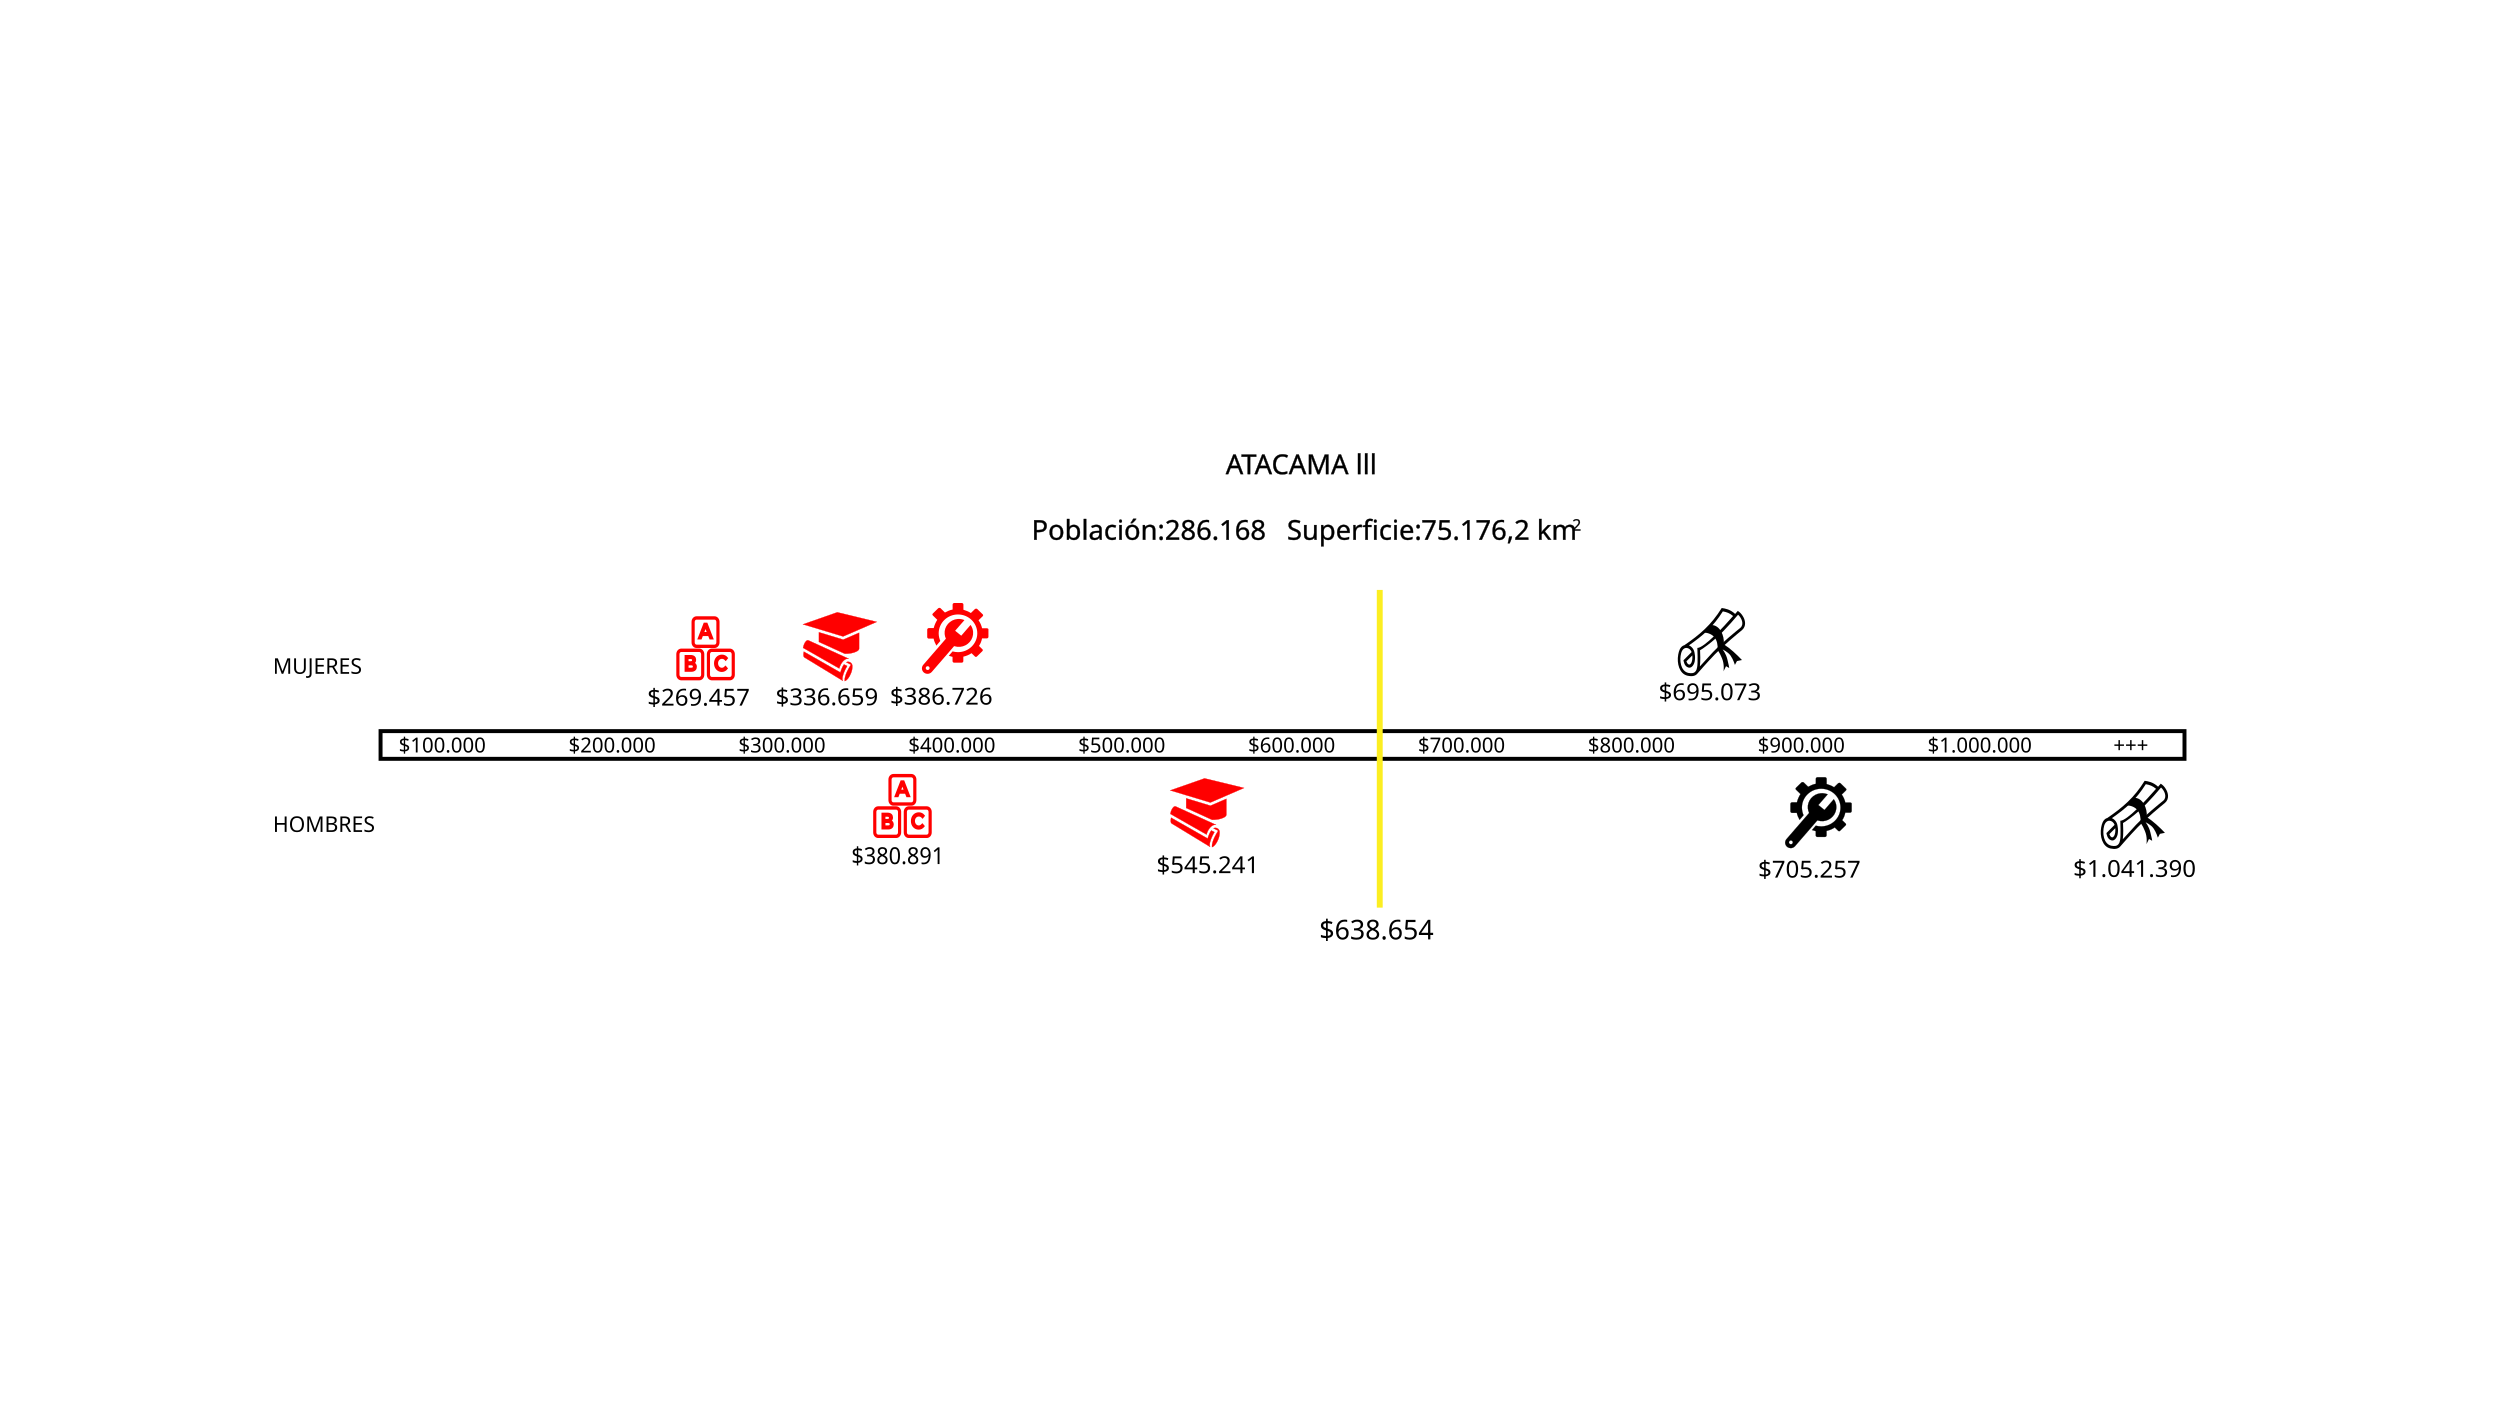
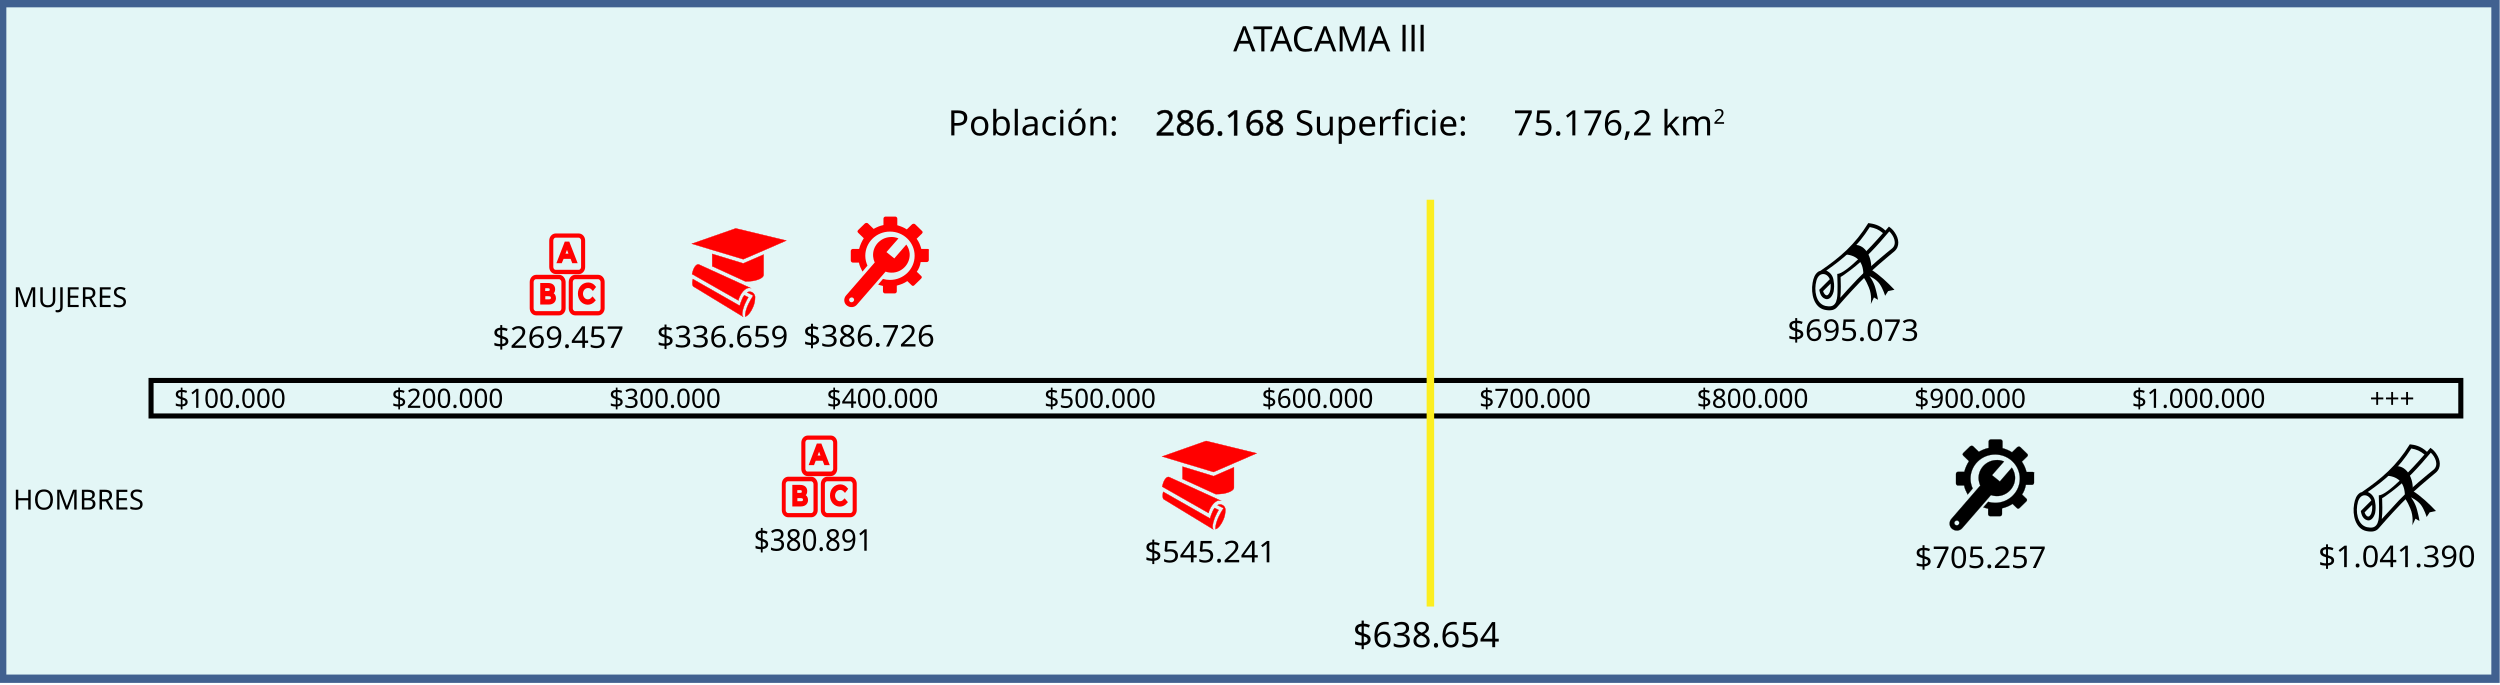
- <svg xmlns="http://www.w3.org/2000/svg" version="1.1" id="Capa_1" x="0px" y="0px" viewBox="0 0 1920 1080" style="enable-background:new 0 0 1920 1080;" xml:space="preserve">
+ <svg xmlns="http://www.w3.org/2000/svg" version="1.1" id="Capa_1" x="0px" y="0px" viewBox="0 0 1499.5 410.6" style="enable-background:new 0 0 1499.5 410.6;" xml:space="preserve">
  <style type="text/css">
- 	.st0{fill:none;stroke:#000000;stroke-width:3.04;stroke-miterlimit:10;}
- 	.st1{fill:none;}
- 	.st2{font-family:'Optima-Bold';}
- 	.st3{font-size:16px;}
- 	.st4{letter-spacing:28.59;}
- 	.st5{letter-spacing:10.21;}
- 	.st6{fill:#FF0000;}
- 	.st7{font-size:21px;}
- 	.st8{stroke:#000000;stroke-width:0.25;stroke-miterlimit:10;}
- 	.st9{font-family:'Optima-Regular';}
- 	.st10{fill:#FCEE21;}
- 	.st11{font-family:'Arial-Black';}
- 	.st12{font-size:16.651px;}
- 	.st13{fill:#FF0000;stroke:#FF0000;stroke-width:1.334;stroke-miterlimit:10;}
- 	.st14{font-size:18px;}
- 	.st15{fill:#FF0000;stroke:#FF0000;stroke-width:0.217;stroke-miterlimit:10;}
- 	.st16{stroke:#000000;stroke-width:0.141;stroke-miterlimit:10;}
- 	.st17{fill-rule:evenodd;clip-rule:evenodd;}
+ 	.st0{fill:#DCF4F3;fill-opacity:0.8;stroke:#416190;stroke-width:5;stroke-miterlimit:5.83;}
+ 	.st1{fill:none;stroke:#000000;stroke-width:3.04;stroke-miterlimit:10;}
+ 	.st2{fill:none;}
+ 	.st3{font-family:'Optima-Bold';}
+ 	.st4{font-size:16px;}
+ 	.st5{letter-spacing:27.6;}
+ 	.st6{letter-spacing:9.2;}
+ 	.st7{fill:#FF0000;}
+ 	.st8{font-size:21px;}
+ 	.st9{font-family:'Verdana-Bold';}
+ 	.st10{font-family:'Optima-Regular';}
+ 	.st11{fill:none;stroke:#000000;stroke-width:0.25;stroke-miterlimit:10;}
+ 	.st12{font-size:12.243px;}
+ 	.st13{fill:#FCEE21;}
+ 	.st14{font-size:16.651px;}
+ 	.st15{fill:#FF0000;stroke:#FF0000;stroke-width:1.334;stroke-miterlimit:10;}
+ 	.st16{font-size:18px;}
+ 	.st17{fill:#FF0000;stroke:#FF0000;stroke-width:0.217;stroke-miterlimit:10;}
+ 	.st18{stroke:#000000;stroke-width:0.141;stroke-miterlimit:10;}
+ 	.st19{fill-rule:evenodd;clip-rule:evenodd;}
</style>
-   <rect x="292.27" y="561.5" class="st0" width="1385.42" height="21.28" />
-   <rect x="306.17" y="565.88" class="st1" width="1371.8" height="36.79" />
-   <text transform="matrix(0.9794 0 0 1 306.174 577.9117)">
-     <tspan x="0" y="0" class="st2 st3">$100.000</tspan>
-     <tspan x="66.72" y="0" class="st2 st3 st4">	</tspan>
-     <tspan x="99.91" y="0" class="st2 st3 st4">	</tspan>
-     <tspan x="133.21" y="0" class="st2 st3">$200.000</tspan>
-     <tspan x="199.93" y="0" class="st2 st3 st4">	</tspan>
-     <tspan x="233.12" y="0" class="st2 st3 st4">	</tspan>
-     <tspan x="266.42" y="0" class="st2 st3">$300.000</tspan>
-     <tspan x="333.14" y="0" class="st2 st3 st4">	</tspan>
-     <tspan x="366.33" y="0" class="st2 st3 st4">	</tspan>
-     <tspan x="399.63" y="0" class="st2 st3">$400.000</tspan>
-     <tspan x="466.35" y="0" class="st2 st3 st4">	</tspan>
-     <tspan x="499.54" y="0" class="st2 st3 st4">	</tspan>
-     <tspan x="532.85" y="0" class="st2 st3">$500.000</tspan>
-     <tspan x="599.57" y="0" class="st2 st3 st4">	</tspan>
-     <tspan x="632.75" y="0" class="st2 st3 st4">	</tspan>
-     <tspan x="666.06" y="0" class="st2 st3">$600.000</tspan>
-     <tspan x="732.78" y="0" class="st2 st3 st4">	</tspan>
-     <tspan x="765.97" y="0" class="st2 st3 st4">	</tspan>
-     <tspan x="799.27" y="0" class="st2 st3">$700.000</tspan>
-     <tspan x="865.99" y="0" class="st2 st3 st4">	</tspan>
-     <tspan x="899.18" y="0" class="st2 st3 st4">	</tspan>
-     <tspan x="932.48" y="0" class="st2 st3">$800.000</tspan>
-     <tspan x="999.2" y="0" class="st2 st3 st4">	</tspan>
-     <tspan x="1032.39" y="0" class="st2 st3 st4">	</tspan>
-     <tspan x="1065.69" y="0" class="st2 st3">$900.000</tspan>
-     <tspan x="1132.41" y="0" class="st2 st3 st4">	</tspan>
-     <tspan x="1165.6" y="0" class="st2 st3 st4">	</tspan>
-     <tspan x="1198.9" y="0" class="st2 st3">$1.000.000 </tspan>
-     <tspan x="1283.41" y="0" class="st2 st3 st5">	</tspan>
-     <tspan x="1298.81" y="0" class="st2 st3 st4">	</tspan>
-     <tspan x="1332.11" y="0" class="st2 st3">   +++</tspan>
-   </text>
-   <path class="st6" d="M757.98,482.53h-3.72c-0.57-2.29-1.37-4.25-2.75-6.15l3.15-3.07c0.17-0.17,0.4-0.56,0.4-0.78  c0-0.39-0.17-0.56-0.4-0.78l-4.12-4.02c-0.4-0.39-1.2-0.39-1.77,0l-3.15,3.07c-1.77-1.17-3.72-1.9-5.72-2.51v-4.02  c0-0.56-0.57-1.17-1.2-1.17h-5.89c-0.57,0-1.2,0.56-1.2,1.17v3.86c-2.17,0.39-4.12,1.34-5.89,2.29l-3.38-3.3  c-0.4-0.39-1.2-0.39-1.77,0l-4.12,4.02c-0.17,0.17-0.4,0.56-0.4,0.78c0,0.17,0.17,0.56,0.4,0.78l3.38,3.3  c-1.2,1.9-2.17,4.02-2.75,6.37h-3.78c-0.57,0-1.2,0.56-1.2,1.17v5.76c0,0.56,0.57,1.17,1.2,1.17h3.72c0.34,1.96,1.26,3.74,2.12,5.36  l3.03-3.58c-0.8-1.79-1.26-3.8-1.26-5.87c0-7.99,6.64-14.47,14.82-14.47c8.18,0,14.82,6.48,14.82,14.47  c0,7.99-6.64,14.47-14.82,14.47c-1.43,0-2.86-0.22-4.18-0.56l-2.86,3.35c0.92,0.34,1.89,0.61,2.86,0.84v3.3  c0,0.56,0.57,1.17,1.2,1.17h5.89c0.57,0,1.2-0.56,1.2-1.17v-3.46c2.35-0.56,4.35-1.34,6.29-2.68l2.57,2.51  c0.17,0.17,0.57,0.39,0.8,0.39s0.57-0.17,0.8-0.39l4.12-4.02c0.17-0.17,0.4-0.56,0.4-0.78c0-0.39-0.17-0.56-0.4-0.78l-2.57-2.51  c1.2-1.73,1.95-3.63,2.35-5.76h3.72c0.57,0,1.2-0.56,1.2-1.17v-5.81C759.18,483.14,758.78,482.53,757.98,482.53z" />
-   <path class="st6" d="M747.34,485.15c-0.17-1.84-0.8-3.63-1.95-5.2l-7.15,8.27l-4.69-3.8l7.15-8.21c-1.66-0.67-3.43-0.95-5.21-0.84  c-6.01,0.5-10.53,5.7-10.01,11.57c0.11,1.17,0.4,2.35,0.92,3.46l0.06,0.11l-17.39,20.06c-0.74,0.84-1.09,1.96-1.03,3.07  c0.11,1.12,0.63,2.12,1.49,2.85c0.86,0.73,2,1.06,3.15,1.01c1.14-0.11,2.17-0.61,2.92-1.45l17.16-19.84l0.17,0.06  c1.43,0.45,2.92,0.61,4.4,0.5C743.33,496.27,747.85,491.08,747.34,485.15z M712.56,514.55c-0.86,0.06-1.54-0.56-1.6-1.34  c-0.06-0.84,0.57-1.51,1.37-1.56c0.86-0.06,1.54,0.56,1.6,1.34C713.99,513.77,713.41,514.49,712.56,514.55z" />
-   <rect x="1013.19" y="705.69" class="st1" width="91.99" height="32.32" />
-   <text transform="matrix(0.9794 0 0 1 1013.192 721.4786)" class="st2 st7">$638.654</text>
-   <rect x="783.29" y="348.33" class="st1" width="439.9" height="108.68" />
-   <text transform="matrix(1 0 0 1 941.3712 364.1216)" class="st8 st2 st7">ATACAMA lll</text>
-   <text transform="matrix(1 0 0 1 792.2384 414.5215)" class="st8 st2 st7">Población:</text>
-   <text transform="matrix(1 0 0 1 889.131 414.5215)" class="st8 st9 st7"> 286.168   </text>
-   <text transform="matrix(1 0 0 1 988.3751 414.5215)" class="st8 st2 st7">Superficie:</text>
-   <text transform="matrix(1 0 0 1 1086.024 414.5215)" class="st8 st9 st7"> 75.176,2 km</text>
-   <text transform="matrix(0.583 0 0 0.583 1207.423 407.5289)" class="st8 st9 st7">2</text>
-   <rect x="1057.38" y="453.06" class="st10" width="4.53" height="244" />
-   <rect x="209.62" y="505.56" class="st1" width="105.45" height="23.66" />
-   <text transform="matrix(0.9794 0 0 1 209.6246 517.4835)" class="st11 st12">MUJERES</text>
-   <rect x="209.62" y="627.01" class="st1" width="96.18" height="26.03" />
-   <text transform="matrix(0.9794 0 0 1 209.6246 638.9273)" class="st11 st12">HOMBRES</text>
-   <rect x="408.69" y="389.8" class="st1" width="80.55" height="23.32" />
+   <rect x="1.3" y="1.9" class="st0" width="1495.5" height="405.2" />
+   <rect x="90.6" y="228.2" class="st1" width="1385.4" height="21.3" />
+   <rect x="104.5" y="232.6" class="st2" width="1371.8" height="36.8" />
+   <text transform="matrix(0.9794 0 0 1 104.4727 244.6209)" class="st3 st4">$100.000</text>
+   <text transform="matrix(0.9794 0 0 1 169.8184 244.6209)" class="st3 st4 st5"> </text>
+   <text transform="matrix(0.9794 0 0 1 202.3242 244.6209)" class="st3 st4 st5"> </text>
+   <text transform="matrix(0.9794 0 0 1 234.9385 244.6209)" class="st3 st4">$200.000</text>
+   <text transform="matrix(0.9794 0 0 1 300.2842 244.6209)" class="st3 st4 st5"> </text>
+   <text transform="matrix(0.9794 0 0 1 332.79 244.6209)" class="st3 st4 st5"> </text>
+   <text transform="matrix(0.9794 0 0 1 365.4043 244.6209)" class="st3 st4">$300.000</text>
+   <text transform="matrix(0.9794 0 0 1 430.75 244.6209)" class="st3 st4 st5"> </text>
+   <text transform="matrix(0.9794 0 0 1 463.2559 244.6209)" class="st3 st4 st5"> </text>
+   <text transform="matrix(0.9794 0 0 1 495.8701 244.6209)" class="st3 st4">$400.000</text>
+   <text transform="matrix(0.9794 0 0 1 561.2158 244.6209)" class="st3 st4 st5"> </text>
+   <text transform="matrix(0.9794 0 0 1 593.7227 244.6209)" class="st3 st4 st5"> </text>
+   <text transform="matrix(0.9794 0 0 1 626.3457 244.6209)" class="st3 st4">$500.000</text>
+   <text transform="matrix(0.9794 0 0 1 691.6914 244.6209)" class="st3 st4 st5"> </text>
+   <text transform="matrix(0.9794 0 0 1 724.1875 244.6209)" class="st3 st4 st5"> </text>
+   <text transform="matrix(0.9794 0 0 1 756.8115 244.6209)" class="st3 st4">$600.000</text>
+   <text transform="matrix(0.9794 0 0 1 822.1572 244.6209)" class="st3 st4 st5"> </text>
+   <text transform="matrix(0.9794 0 0 1 854.6641 244.6209)" class="st3 st4 st5"> </text>
+   <text transform="matrix(0.9794 0 0 1 887.2773 244.6209)" class="st3 st4">$700.000</text>
+   <text transform="matrix(0.9794 0 0 1 952.623 244.6209)" class="st3 st4 st5"> </text>
+   <text transform="matrix(0.9794 0 0 1 985.1299 244.6209)" class="st3 st4 st5"> </text>
+   <text transform="matrix(0.9794 0 0 1 1017.743 244.6209)" class="st3 st4">$800.000</text>
+   <text transform="matrix(0.9794 0 0 1 1083.089 244.6209)" class="st3 st4 st5"> </text>
+   <text transform="matrix(0.9794 0 0 1 1115.596 244.6209)" class="st3 st4 st5"> </text>
+   <text transform="matrix(0.9794 0 0 1 1148.209 244.6209)" class="st3 st4">$900.000</text>
+   <text transform="matrix(0.9794 0 0 1 1213.555 244.6209)" class="st3 st4 st5"> </text>
+   <text transform="matrix(0.9794 0 0 1 1246.062 244.6209)" class="st3 st4 st5"> </text>
+   <text transform="matrix(0.9794 0 0 1 1278.676 244.6209)" class="st3 st4">$1.000.000 </text>
+   <text transform="matrix(0.9794 0 0 1 1361.444 244.6209)" class="st3 st4 st6"> </text>
+   <text transform="matrix(0.9794 0 0 1 1376.527 244.6209)" class="st3 st4 st5"> </text>
+   <text transform="matrix(0.9794 0 0 1 1409.142 244.6209)" class="st3 st4">   +++</text>
+   <path class="st7" d="M556.3,149.3h-3.7c-0.6-2.3-1.4-4.2-2.8-6.1l3.2-3.1c0.2-0.2,0.4-0.6,0.4-0.8c0-0.4-0.2-0.6-0.4-0.8l-4.1-4  c-0.4-0.4-1.2-0.4-1.8,0l-3.2,3.1c-1.8-1.2-3.7-1.9-5.7-2.5v-4c0-0.6-0.6-1.2-1.2-1.2h-5.9c-0.6,0-1.2,0.6-1.2,1.2v3.9  c-2.2,0.4-4.1,1.3-5.9,2.3l-3.4-3.3c-0.4-0.4-1.2-0.4-1.8,0l-4.1,4c-0.2,0.2-0.4,0.6-0.4,0.8s0.2,0.6,0.4,0.8l3.4,3.3  c-1.2,1.9-2.2,4-2.8,6.4h-3.8c-0.6,0-1.2,0.6-1.2,1.2v5.8c0,0.6,0.6,1.2,1.2,1.2h3.7c0.3,2,1.3,3.7,2.1,5.4l3-3.6  c-0.8-1.8-1.3-3.8-1.3-5.9c0-8,6.6-14.5,14.8-14.5s14.8,6.5,14.8,14.5s-6.6,14.5-14.8,14.5c-1.4,0-2.9-0.2-4.2-0.6l-2.9,3.4  c0.9,0.3,1.9,0.6,2.9,0.8v3.3c0,0.6,0.6,1.2,1.2,1.2h5.9c0.6,0,1.2-0.6,1.2-1.2v-3.5c2.3-0.6,4.3-1.3,6.3-2.7l2.6,2.5  c0.2,0.2,0.6,0.4,0.8,0.4s0.6-0.2,0.8-0.4l4.1-4c0.2-0.2,0.4-0.6,0.4-0.8c0-0.4-0.2-0.6-0.4-0.8l-2.6-2.5c1.2-1.7,2-3.6,2.3-5.8h3.7  c0.6,0,1.2-0.6,1.2-1.2v-5.8C557.5,149.9,557.1,149.3,556.3,149.3z" />
+   <path class="st7" d="M545.6,151.9c-0.2-1.8-0.8-3.6-2-5.2l-7.2,8.3l-4.7-3.8l7.2-8.2c-1.7-0.7-3.4-1-5.2-0.8  c-6,0.5-10.5,5.7-10,11.6c0.1,1.2,0.4,2.4,0.9,3.5l0.1,0.1l-17.3,19.9c-0.7,0.8-1.1,2-1,3.1s0.6,2.1,1.5,2.8s2,1.1,3.2,1  c1.1-0.1,2.2-0.6,2.9-1.5l17.2-19.8l0.2,0.1c1.4,0.5,2.9,0.6,4.4,0.5C541.6,163,546.1,157.8,545.6,151.9z M510.9,181.3  c-0.9,0.1-1.5-0.6-1.6-1.3c-0.1-0.8,0.6-1.5,1.4-1.6c0.9-0.1,1.5,0.6,1.6,1.3S511.7,181.2,510.9,181.3z" />
+   <rect x="811.5" y="372.4" class="st2" width="92" height="32.3" />
+   <text transform="matrix(0.9794 0 0 1 811.4912 388.1883)" class="st3 st8">$638.654</text>
+   <rect x="581.6" y="15.1" class="st2" width="439.9" height="108.7" />
+   <text transform="matrix(1 0 0 1 739.67 30.8309)" class="st9 st8">ATACAMA lll</text>
+   <text transform="matrix(1 0 0 1 568.5372 81.2308)" class="st9 st8">Población:</text>
+   <text transform="matrix(1 0 0 1 687.4297 81.2308)" class="st10 st8"> 286.168   </text>
+   <text transform="matrix(1 0 0 1 687.4297 81.2308)" class="st11 st10 st8"> 286.168   </text>
+   <text transform="matrix(1 0 0 1 776.6739 81.2308)" class="st9 st8">Superficie:</text>
+   <text transform="matrix(1 0 0 1 902.3228 81.2308)" class="st10 st8"> 75.176,2 km</text>
+   <text transform="matrix(1 0 0 1 1027.722 74.2379)" class="st10 st12">2</text>
+   <rect x="855.7" y="119.8" class="st13" width="4.5" height="244" />
+   <rect x="7.9" y="172.3" class="st2" width="105.5" height="23.7" />
+   <text transform="matrix(0.9794 0 0 1 7.9233 184.1932)" class="st9 st14">MUJERES</text>
+   <rect x="7.9" y="293.8" class="st2" width="96.2" height="26" />
+   <text transform="matrix(0.9794 0 0 1 7.9233 305.636)" class="st9 st14">HOMBRES</text>
+   <rect x="207" y="56.5" class="st2" width="80.5" height="23.3" />
  <g>
    <g>
-       <path class="st13" d="M688.27,619.89h-13.84c-1.74,0-3.16,1.62-3.16,3.61v15.82c0,1.99,1.42,3.61,3.16,3.61h13.84    c1.74,0,3.16-1.62,3.16-3.61V623.5C691.43,621.51,690.02,619.89,688.27,619.89z M690.33,639.32c0,1.3-0.92,2.35-2.06,2.35h-13.84    c-1.13,0-2.06-1.06-2.06-2.35V623.5c0-1.3,0.92-2.35,2.06-2.35h13.84c1.13,0,2.06,1.06,2.06,2.35L690.33,639.32L690.33,639.32z" />
-       <path class="st13" d="M683.67,630.36c0.96-0.49,1.49-1.1,1.49-2.5c0-1.72-1.01-3.07-3.58-3.07h-3.95v11.59h4.44    c2.64,0,3.66-1.48,3.66-3.22C685.73,631.67,684.91,630.66,683.67,630.36z M679.35,626.6h2.19c1.09,0,1.84,0.32,1.84,1.56    c0,0.96-0.62,1.44-1.86,1.44h-2.18L679.35,626.6L679.35,626.6z M682.04,634.57h-2.68v-3.17h2.47c1.44,0,2.16,0.51,2.16,1.54    C683.98,634.27,683.2,634.57,682.04,634.57z" />
-       <path class="st13" d="M699.97,618.11c1.74,0,3.16-1.62,3.16-3.61v-15.82c0-1.99-1.42-3.61-3.16-3.61h-13.84    c-1.74,0-3.16,1.62-3.16,3.61v15.82c0,1.99,1.42,3.61,3.16,3.61L699.97,618.11L699.97,618.11z M684.07,614.5v-15.82    c0-1.3,0.92-2.35,2.06-2.35h13.84c1.13,0,2.06,1.06,2.06,2.35v15.82c0,1.3-0.92,2.35-2.06,2.35h-13.84    C685,616.86,684.07,615.8,684.07,614.5z" />
-       <path class="st13" d="M690.51,608.93h5.08l1.02,2.64h1.83l-4.47-11.59h-1.83l-4.47,11.59h1.83L690.51,608.93z M693.05,602.34    l1.84,4.78h-3.68L693.05,602.34z" />
-       <path class="st13" d="M711.74,619.89H697.9c-1.74,0-3.16,1.62-3.16,3.61v15.82c0,1.99,1.42,3.61,3.16,3.61h13.84    c1.74,0,3.16-1.62,3.16-3.61V623.5C714.89,621.51,713.48,619.89,711.74,619.89z M713.79,639.32c0,1.3-0.92,2.35-2.06,2.35H697.9    c-1.13,0-2.06-1.06-2.06-2.35V623.5c0-1.3,0.92-2.35,2.06-2.35h13.84c1.13,0,2.06,1.06,2.06,2.35L713.79,639.32L713.79,639.32z" />
-       <path class="st13" d="M705.64,626.43c1.23,0,1.98,0.43,2.89,1.43l1.09-1.36c-1.05-1.33-2.37-1.99-3.94-1.99    c-3.19,0-5.45,2.61-5.45,6.03c0,3.53,2.31,5.97,5.33,5.97c1.53,0,2.84-0.68,3.91-2.04l-1.1-1.29c-1.05,1.12-1.82,1.43-2.86,1.43    c-1.83,0-3.5-1.68-3.5-4.14C702.02,628.05,703.64,626.43,705.64,626.43z" />
+       <path class="st15" d="M486.6,286.6h-13.8c-1.7,0-3.2,1.6-3.2,3.6V306c0,2,1.4,3.6,3.2,3.6h13.8c1.7,0,3.2-1.6,3.2-3.6v-15.8    C489.7,288.3,488.3,286.6,486.6,286.6z M488.6,306.1c0,1.3-0.9,2.3-2.1,2.3h-13.8c-1.1,0-2.1-1.1-2.1-2.3v-15.8    c0-1.3,0.9-2.3,2.1-2.3h13.8c1.1,0,2.1,1.1,2.1,2.3V306.1L488.6,306.1z" />
+       <path class="st15" d="M482,297.1c1-0.5,1.5-1.1,1.5-2.5c0-1.7-1-3.1-3.6-3.1h-4v11.6h4.4c2.6,0,3.7-1.5,3.7-3.2    C484,298.4,483.2,297.4,482,297.1z M477.6,293.3h2.2c1.1,0,1.8,0.3,1.8,1.6c0,1-0.6,1.4-1.9,1.4h-2.2L477.6,293.3L477.6,293.3z     M480.3,301.3h-2.7v-3.2h2.5c1.4,0,2.2,0.5,2.2,1.5C482.3,301,481.5,301.3,480.3,301.3z" />
+       <path class="st15" d="M498.3,284.9c1.7,0,3.2-1.6,3.2-3.6v-15.8c0-2-1.4-3.6-3.2-3.6h-13.8c-1.7,0-3.2,1.6-3.2,3.6v15.8    c0,2,1.4,3.6,3.2,3.6H498.3L498.3,284.9z M482.4,281.2v-15.8c0-1.3,0.9-2.3,2.1-2.3h13.8c1.1,0,2.1,1.1,2.1,2.3v15.8    c0,1.3-0.9,2.3-2.1,2.3h-13.8C483.3,283.6,482.4,282.5,482.4,281.2z" />
+       <path class="st15" d="M488.8,275.7h5.1l1,2.6h1.8l-4.5-11.6h-1.8l-4.4,11.6h1.8L488.8,275.7z M491.3,269.1l1.8,4.8h-3.7    L491.3,269.1z" />
+       <path class="st15" d="M510,286.6h-13.8c-1.7,0-3.2,1.6-3.2,3.6V306c0,2,1.4,3.6,3.2,3.6H510c1.7,0,3.2-1.6,3.2-3.6v-15.8    C513.2,288.3,511.8,286.6,510,286.6z M512.1,306.1c0,1.3-0.9,2.3-2.1,2.3h-13.8c-1.1,0-2.1-1.1-2.1-2.3v-15.8    c0-1.3,0.9-2.3,2.1-2.3H510c1.1,0,2.1,1.1,2.1,2.3V306.1L512.1,306.1z" />
+       <path class="st15" d="M503.9,293.2c1.2,0,2,0.4,2.9,1.4l1.1-1.4c-1-1.3-2.4-2-3.9-2c-3.2,0-5.5,2.6-5.5,6c0,3.5,2.3,6,5.3,6    c1.5,0,2.8-0.7,3.9-2l-1.1-1.3c-1,1.1-1.8,1.4-2.9,1.4c-1.8,0-3.5-1.7-3.5-4.1C500.3,294.8,501.9,293.2,503.9,293.2z" />
    </g>
-     <rect x="653.85" y="650.07" class="st1" width="84.34" height="24.12" />
-     <text transform="matrix(0.9273 0 0 1 653.8468 663.6109)" class="st2 st14">$380.891</text>
+     <rect x="452.1" y="316.8" class="st2" width="84.3" height="24.1" />
+     <text transform="matrix(0.9273 0 0 1 452.1455 330.3201)" class="st3 st16">$380.891</text>
  </g>
-   <rect x="595.62" y="528.07" class="st1" width="99.56" height="21.94" />
-   <text transform="matrix(1.0255 0 0 1 595.6232 541.605)" class="st2 st14">$336.659</text>
+   <rect x="393.9" y="194.8" class="st2" width="99.6" height="21.9" />
+   <text transform="matrix(1.0255 0 0 1 393.9219 208.3143)" class="st3 st16">$336.659</text>
  <g>
    <g>
-       <path class="st13" d="M537.07,498.79h-13.84c-1.74,0-3.16,1.62-3.16,3.61v15.82c0,1.99,1.42,3.61,3.16,3.61h13.84    c1.74,0,3.16-1.62,3.16-3.61v-15.82C540.23,500.41,538.81,498.79,537.07,498.79z M539.13,518.22c0,1.3-0.92,2.35-2.06,2.35h-13.84    c-1.13,0-2.06-1.06-2.06-2.35v-15.82c0-1.3,0.92-2.35,2.06-2.35h13.84c1.13,0,2.06,1.06,2.06,2.35L539.13,518.22L539.13,518.22z" />
-       <path class="st13" d="M532.47,509.26c0.96-0.49,1.49-1.1,1.49-2.5c0-1.72-1.01-3.07-3.58-3.07h-3.95v11.59h4.44    c2.64,0,3.66-1.48,3.66-3.22C534.53,510.57,533.71,509.56,532.47,509.26z M528.15,505.49h2.19c1.09,0,1.84,0.32,1.84,1.56    c0,0.96-0.62,1.44-1.86,1.44h-2.18L528.15,505.49L528.15,505.49z M530.83,513.47h-2.68v-3.17h2.47c1.44,0,2.16,0.51,2.16,1.54    C532.78,513.17,532,513.47,530.83,513.47z" />
-       <path class="st13" d="M548.77,497.01c1.74,0,3.16-1.62,3.16-3.61v-15.82c0-1.99-1.42-3.61-3.16-3.61h-13.84    c-1.74,0-3.16,1.62-3.16,3.61v15.82c0,1.99,1.42,3.61,3.16,3.61L548.77,497.01L548.77,497.01z M532.87,493.4v-15.82    c0-1.3,0.92-2.35,2.06-2.35h13.84c1.13,0,2.06,1.06,2.06,2.35v15.82c0,1.3-0.92,2.35-2.06,2.35h-13.84    C533.8,495.75,532.87,494.7,532.87,493.4z" />
-       <path class="st13" d="M539.31,487.82h5.08l1.02,2.64h1.83l-4.47-11.59h-1.83l-4.47,11.59h1.83L539.31,487.82z M541.85,481.24    l1.84,4.78h-3.68L541.85,481.24z" />
-       <path class="st13" d="M560.53,498.79h-13.84c-1.74,0-3.16,1.62-3.16,3.61v15.82c0,1.99,1.42,3.61,3.16,3.61h13.84    c1.74,0,3.16-1.62,3.16-3.61v-15.82C563.69,500.41,562.28,498.79,560.53,498.79z M562.59,518.22c0,1.3-0.92,2.35-2.06,2.35h-13.84    c-1.13,0-2.06-1.06-2.06-2.35v-15.82c0-1.3,0.92-2.35,2.06-2.35h13.84c1.13,0,2.06,1.06,2.06,2.35L562.59,518.22L562.59,518.22z" />
-       <path class="st13" d="M554.44,505.33c1.23,0,1.98,0.43,2.89,1.43l1.09-1.36c-1.05-1.33-2.37-1.99-3.94-1.99    c-3.19,0-5.45,2.61-5.45,6.03c0,3.53,2.31,5.97,5.33,5.97c1.53,0,2.84-0.68,3.91-2.04l-1.1-1.29c-1.05,1.12-1.82,1.43-2.86,1.43    c-1.83,0-3.5-1.68-3.5-4.14C550.82,506.94,552.43,505.33,554.44,505.33z" />
+       <path class="st15" d="M335.4,165.5h-13.8c-1.7,0-3.2,1.6-3.2,3.6v15.8c0,2,1.4,3.6,3.2,3.6h13.8c1.7,0,3.2-1.6,3.2-3.6v-15.8    C338.5,167.2,337.1,165.5,335.4,165.5z M337.4,185c0,1.3-0.9,2.3-2.1,2.3h-13.8c-1.1,0-2.1-1.1-2.1-2.3v-15.8    c0-1.3,0.9-2.4,2.1-2.4h13.8c1.1,0,2.1,1.1,2.1,2.4V185L337.4,185z" />
+       <path class="st15" d="M330.8,176c1-0.5,1.5-1.1,1.5-2.5c0-1.7-1-3.1-3.6-3.1h-4V182h4.4c2.6,0,3.7-1.5,3.7-3.2    C332.8,177.3,332,176.3,330.8,176z M326.4,172.2h2.2c1.1,0,1.8,0.3,1.8,1.6c0,1-0.6,1.4-1.9,1.4h-2.2L326.4,172.2L326.4,172.2z     M329.1,180.2h-2.7V177h2.5c1.4,0,2.2,0.5,2.2,1.5C331.1,179.9,330.3,180.2,329.1,180.2z" />
+       <path class="st15" d="M347.1,163.8c1.7,0,3.2-1.6,3.2-3.6v-15.9c0-2-1.4-3.6-3.2-3.6h-13.8c-1.7,0-3.2,1.6-3.2,3.6v15.8    c0,2,1.4,3.6,3.2,3.6L347.1,163.8L347.1,163.8z M331.2,160.1v-15.8c0-1.3,0.9-2.4,2.1-2.4h13.8c1.1,0,2.1,1.1,2.1,2.4v15.8    c0,1.3-0.9,2.4-2.1,2.4h-13.8C332.1,162.5,331.2,161.4,331.2,160.1z" />
+       <path class="st15" d="M337.6,154.6h5.1l1,2.6h1.8l-4.5-11.6h-1.8l-4.5,11.6h1.8L337.6,154.6z M340.1,148l1.8,4.8h-3.7L340.1,148z" />
+       <path class="st15" d="M358.8,165.5H345c-1.7,0-3.2,1.6-3.2,3.6v15.8c0,2,1.4,3.6,3.2,3.6h13.8c1.7,0,3.2-1.6,3.2-3.6v-15.8    C362,167.2,360.6,165.5,358.8,165.5z M360.9,185c0,1.3-0.9,2.3-2.1,2.3H345c-1.1,0-2.1-1.1-2.1-2.3v-15.8c0-1.3,0.9-2.4,2.1-2.4    h13.8c1.1,0,2.1,1.1,2.1,2.4V185L360.9,185z" />
+       <path class="st15" d="M352.7,172.1c1.2,0,2,0.4,2.9,1.4l1.1-1.4c-1-1.3-2.4-2-3.9-2c-3.2,0-5.5,2.6-5.5,6c0,3.5,2.3,6,5.3,6    c1.5,0,2.8-0.7,3.9-2l-1.1-1.3c-1,1.1-1.8,1.4-2.9,1.4c-1.8,0-3.5-1.7-3.5-4.1C349.1,173.7,350.7,172.1,352.7,172.1z" />
    </g>
-     <rect x="497.1" y="528.39" class="st1" width="93.09" height="18.81" />
-     <text transform="matrix(1.0255 0 0 1 497.0953 541.9229)" class="st2 st14">$269.457</text>
+     <rect x="295.4" y="195.1" class="st2" width="93.1" height="18.8" />
+     <text transform="matrix(1.0255 0 0 1 295.3945 208.6321)" class="st3 st16">$269.457</text>
  </g>
-   <path class="st15" d="M935.19,636.32c-0.64-0.41-1.35-0.59-2.06-0.54c-0.39,0.05-0.77,0.18-1.12,0.38l3.58,1.85  c-1.06,1.61-2.03,3.32-2.89,5.11c-0.62,1.25-1.12,2.59-1.5,3.99c-0.33,1.12-0.46,2.31-0.38,3.5c1.71-0.49,3.52-2.9,4.69-5.78  c0.83-1.84,1.23-3.94,1.15-6.06C936.52,637.69,935.97,636.78,935.19,636.32z" />
-   <path class="st15" d="M911.01,613.14v7.41l19.89,9.06h0.01c1.52,0,3.04-0.11,4.55-0.33c3.88-0.72,6.39-2.11,6.39-3.57V613.5  l-12.21,5.29L911.01,613.14z" />
-   <polygon class="st15" points="925.1,597.8 898.78,607.02 911.01,610.72 929.56,616.33 941.85,611.02 955.39,605.15 " />
-   <path class="st15" d="M929.09,648.02c0.02-0.15,0.05-0.33,0.07-0.52c0.02-0.19,0.07-0.41,0.14-0.63l0.04-0.14  c0.45-1.7,1.05-3.32,1.8-4.84c0.44-0.96,0.94-1.88,1.48-2.75c0.02-0.03,0.04-0.06,0.05-0.1l-2.42-1.24  c-0.57,0.77-1.05,1.63-1.44,2.56c-0.53,1.16-0.97,2.38-1.31,3.65l-28.08-16l-0.17,0.96c-0.24,1.48-0.17,3.05,0.58,3.45l29.61,18.02  C929.01,650.05,928.92,649.19,929.09,648.02z" />
-   <path class="st15" d="M927.15,639.28c1.67-4.12,4.61-6.48,6.87-5.72l-0.09-0.04L903,619.4c-1.15-0.63-2.8,1.04-3.7,3.77  c-0.21,0.62-0.36,1.27-0.46,1.93l27.76,15.81C926.75,640.35,926.94,639.81,927.15,639.28z" />
-   <rect x="888.19" y="657.05" class="st1" width="100" height="20.96" />
-   <text transform="matrix(1.0255 0 0 1 888.1857 670.5865)" class="st2 st14">$545.241</text>
-   <rect x="683.47" y="527.6" class="st1" width="103.71" height="22.29" />
-   <text transform="matrix(1.0255 0 0 1 683.4738 541.1402)" class="st2 st14">$386.726</text>
+   <path class="st17" d="M733.5,303.1c-0.6-0.4-1.3-0.6-2.1-0.5c-0.4,0-0.8,0.2-1.1,0.4l3.6,1.8c-1.1,1.6-2,3.3-2.9,5.1  c-0.6,1.2-1.1,2.6-1.5,4c-0.3,1.1-0.5,2.3-0.4,3.5c1.7-0.5,3.5-2.9,4.7-5.8c0.8-1.8,1.2-3.9,1.2-6.1  C734.8,304.4,734.3,303.5,733.5,303.1z" />
+   <path class="st17" d="M709.3,279.9v7.4l19.9,9.1l0,0c1.5,0,3-0.1,4.5-0.3c3.9-0.7,6.4-2.1,6.4-3.6v-12.2l-12.2,5.3L709.3,279.9z" />
+   <polygon class="st17" points="723.4,264.5 697.1,273.8 709.3,277.5 727.9,283.1 740.1,277.8 753.7,271.9 " />
+   <path class="st17" d="M727.4,314.8c0-0.2,0-0.3,0.1-0.5s0.1-0.4,0.1-0.6v-0.1c0.5-1.7,1-3.3,1.8-4.8c0.4-1,0.9-1.9,1.5-2.8v-0.1  l-2.4-1.2c-0.6,0.8-1,1.6-1.4,2.6c-0.5,1.2-1,2.4-1.3,3.7l-28.1-16l-0.2,1c-0.2,1.5-0.2,3,0.6,3.5l29.6,18  C727.3,316.8,727.2,315.9,727.4,314.8z" />
+   <path class="st17" d="M725.4,306c1.7-4.1,4.6-6.5,6.9-5.7h-0.1l-30.9-14.1c-1.2-0.6-2.8,1-3.7,3.8c-0.2,0.6-0.4,1.3-0.5,1.9  l27.8,15.8C725,307.1,725.2,306.6,725.4,306z" />
+   <rect x="686.5" y="323.8" class="st2" width="100" height="21" />
+   <text transform="matrix(1.0255 0 0 1 686.4844 337.2952)" class="st3 st16">$545.241</text>
+   <rect x="481.8" y="194.3" class="st2" width="103.7" height="22.3" />
+   <text transform="matrix(1.0255 0 0 1 481.7725 207.8489)" class="st3 st16">$386.726</text>
  <g>
-     <path class="st16" d="M1420.93,616.36h-3.72c-0.57-2.29-1.37-4.25-2.75-6.15l3.15-3.07c0.17-0.17,0.4-0.56,0.4-0.78   c0-0.39-0.17-0.56-0.4-0.78l-4.12-4.02c-0.4-0.39-1.2-0.39-1.77,0l-3.15,3.07c-1.77-1.17-3.72-1.9-5.72-2.51v-4.02   c0-0.56-0.57-1.17-1.2-1.17h-5.89c-0.57,0-1.2,0.56-1.2,1.17v3.86c-2.17,0.39-4.12,1.34-5.89,2.29l-3.38-3.3   c-0.4-0.39-1.2-0.39-1.77,0l-4.12,4.02c-0.17,0.17-0.4,0.56-0.4,0.78c0,0.17,0.17,0.56,0.4,0.78l3.38,3.3   c-1.2,1.9-2.17,4.02-2.75,6.37h-3.78c-0.57,0-1.2,0.56-1.2,1.17v5.76c0,0.56,0.57,1.17,1.2,1.17h3.72   c0.34,1.96,1.26,3.74,2.12,5.36l3.03-3.58c-0.8-1.79-1.26-3.8-1.26-5.87c0-7.99,6.64-14.47,14.82-14.47   c8.18,0,14.82,6.48,14.82,14.47s-6.64,14.47-14.82,14.47c-1.43,0-2.86-0.22-4.18-0.56l-2.86,3.35c0.92,0.34,1.89,0.61,2.86,0.84   v3.3c0,0.56,0.57,1.17,1.2,1.17h5.89c0.57,0,1.2-0.56,1.2-1.17v-3.46c2.35-0.56,4.35-1.34,6.29-2.68l2.57,2.51   c0.17,0.17,0.57,0.39,0.8,0.39c0.23,0,0.57-0.17,0.8-0.39l4.12-4.02c0.17-0.17,0.4-0.56,0.4-0.78c0-0.39-0.17-0.56-0.4-0.78   l-2.57-2.51c1.2-1.73,1.94-3.63,2.35-5.76h3.72c0.57,0,1.2-0.56,1.2-1.17v-5.81C1422.13,616.98,1421.73,616.36,1420.93,616.36z" />
-     <path class="st16" d="M1410.29,618.99c-0.17-1.84-0.8-3.63-1.94-5.2l-7.15,8.27l-4.69-3.8l7.15-8.21   c-1.66-0.67-3.43-0.95-5.21-0.84c-6.01,0.5-10.53,5.7-10.01,11.57c0.11,1.17,0.4,2.35,0.92,3.46l0.06,0.11l-17.39,20.06   c-0.74,0.84-1.09,1.96-1.03,3.07c0.11,1.12,0.63,2.12,1.49,2.85c0.86,0.73,2,1.06,3.15,1.01c1.14-0.11,2.17-0.61,2.92-1.45   l17.16-19.84l0.17,0.06c1.43,0.45,2.92,0.61,4.4,0.5C1406.28,630.11,1410.8,624.91,1410.29,618.99z M1375.51,648.38   c-0.86,0.06-1.54-0.56-1.6-1.34c-0.06-0.84,0.57-1.51,1.37-1.56c0.86-0.06,1.54,0.56,1.6,1.34   C1376.94,647.6,1376.36,648.33,1375.51,648.38z" />
-     <rect x="1350.19" y="660.44" class="st1" width="86.83" height="19.57" />
-     <text transform="matrix(1.0255 0 0 1 1350.186 673.9737)" class="st2 st14">$705.257</text>
+     <path class="st18" d="M1219.2,283.1h-3.7c-0.6-2.3-1.4-4.2-2.8-6.2l3.2-3.1c0.2-0.2,0.4-0.6,0.4-0.8c0-0.4-0.2-0.6-0.4-0.8l-4.1-4   c-0.4-0.4-1.2-0.4-1.8,0l-3.2,3.1c-1.8-1.2-3.7-1.9-5.7-2.5v-4c0-0.6-0.6-1.2-1.2-1.2h-5.9c-0.6,0-1.2,0.6-1.2,1.2v3.9   c-2.2,0.4-4.1,1.3-5.9,2.3l-3.4-3.3c-0.4-0.4-1.2-0.4-1.8,0l-4.1,4c-0.2,0.2-0.4,0.6-0.4,0.8c0,0.2,0.2,0.6,0.4,0.8l3.4,3.3   c-1.2,1.9-2.2,4-2.8,6.4h-3.8c-0.6,0-1.2,0.6-1.2,1.2v5.8c0,0.6,0.6,1.2,1.2,1.2h3.7c0.3,2,1.3,3.7,2.1,5.4l3-3.6   c-0.8-1.8-1.3-3.8-1.3-5.9c0-8,6.6-14.5,14.8-14.5c8.2,0,14.8,6.5,14.8,14.5s-6.6,14.5-14.8,14.5c-1.4,0-2.9-0.2-4.2-0.6l-2.9,3.3   c0.9,0.3,1.9,0.6,2.9,0.8v3.3c0,0.6,0.6,1.2,1.2,1.2h5.9c0.6,0,1.2-0.6,1.2-1.2v-3.5c2.3-0.6,4.3-1.3,6.3-2.7l2.6,2.5   c0.2,0.2,0.6,0.4,0.8,0.4c0.2,0,0.6-0.2,0.8-0.4l4.1-4c0.2-0.2,0.4-0.6,0.4-0.8c0-0.4-0.2-0.6-0.4-0.8l-2.6-2.5   c1.2-1.7,1.9-3.6,2.3-5.8h3.7c0.6,0,1.2-0.6,1.2-1.2v-5.8C1220.4,283.7,1220,283.1,1219.2,283.1z" />
+     <path class="st18" d="M1208.6,285.7c-0.2-1.8-0.8-3.6-1.9-5.2l-7.2,8.3l-4.7-3.8l7.2-8.2c-1.7-0.7-3.4-1-5.2-0.8   c-6,0.5-10.5,5.7-10,11.6c0.1,1.2,0.4,2.3,0.9,3.5l0.1,0.1l-17.4,20.1c-0.7,0.8-1.1,2-1,3.1s0.6,2.1,1.5,2.8s2,1.1,3.2,1   c1.1-0.1,2.2-0.6,2.9-1.5l17.2-19.8l0.2,0.1c1.4,0.5,2.9,0.6,4.4,0.5C1204.6,296.9,1209.1,291.7,1208.6,285.7z M1173.8,315.1   c-0.9,0.1-1.5-0.6-1.6-1.3c-0.1-0.8,0.6-1.5,1.4-1.6c0.9-0.1,1.5,0.6,1.6,1.3C1175.2,314.3,1174.7,315.1,1173.8,315.1z" />
+     <rect x="1148.5" y="327.2" class="st2" width="86.8" height="19.6" />
+     <text transform="matrix(1.0255 0 0 1 1148.484 340.6829)" class="st3 st16">$705.257</text>
  </g>
  <g>
    <g>
-       <path d="M1334.68,469.13c-0.52,0.59-1.22,1.38-2.1,2.37c-3.85-3.56-7.52-4.15-10.31-4.55c-8.04,13.05-16.96,20.56-28.85,28.67    c-0.35,0-0.7,0.2-1.05,0.4c-2.1,1.38-2.97,3.76-3.5,6.72c-1.22,6.72,0.87,14.83,7.17,16.21c3.67,0.79,6.12,0.2,7.69-1.78    c1.22-1.38,6.47-7.51,13.29-14.63c7.69-7.91,16.96-15.42,20.8-18.58c3.5-2.97,2.8-7.71,0.35-11.27c-0.87-1.38-2.1-2.57-3.32-3.36    L1334.68,469.13z M1305.48,511.83c0.52-3.56,0.35-10.28,0.17-12.46c0.87-0.4,2.62-1.58,5.77-3.95    c8.92-6.72,16.08-14.63,23.43-23.33c2.62,2.37,4.9,7.32,1.75,10.08c-3.67,2.97-13.46,10.87-20.98,18.58    C1311.6,505.11,1307.93,509.06,1305.48,511.83z M1302.16,515.59c-1.05,1.38-2.8,1.78-5.59,1.19c-5.77-1.38-6.99-9.49-5.42-15.22    c1.57-5.54,6.47-4.74,8.04-0.79l-6.29,6.33c0.17,0.59,0.52,4.55,3.67,5.54c2.27,0.79,4.2-1.58,4.9-4.35    c0.35-1.78,0.52-3.95,0-6.52c-0.35-2.97-2.1-5.14-4.37-6.13c11.01-7.71,18.53-14.23,26.05-26.1c3.15,0.59,5.24,1.38,7.87,3.56    c-7.34,8.5-22.38,24.52-27.45,24.52c0,1.19,0.52,11.27-0.17,14.83C1303.21,513.61,1302.86,514.8,1302.16,515.59z M1299.71,503.33    c0.17,2.17,0,4.94-1.22,6.33c-1.22,1.78-2.8,0-3.32-1.78L1299.71,503.33z" />
-       <path class="st17" d="M1332.41,510.65c0,0-1.22-4.15-3.32-7.12s-6.12-4.74-6.12-4.74s2.62,3.16,3.67,7.71    c1.22,4.55,1.4,6.52,1.4,6.52l-2.45-1.38l-1.92,3.95c0,0,0.87-5.34-1.22-10.08c-1.92-4.74-3.32-6.13-3.32-6.13    c0.52-8.5-3.15-13.05-10.66-13.64l5.59-5.73c6.64-0.2,10.49,7.91,9.79,14.83c5.07,3.16,9.79,7.71,13.99,12.06l-3.85,0.79    L1332.41,510.65z" />
+       <path d="M1133,135.9c-0.5,0.6-1.2,1.4-2.1,2.4c-3.8-3.6-7.5-4.1-10.3-4.5c-8,13-17,20.6-28.8,28.7c-0.3,0-0.7,0.2-1.1,0.4    c-2.1,1.4-3,3.8-3.5,6.7c-1.2,6.7,0.9,14.8,7.2,16.2c3.7,0.8,6.1,0.2,7.7-1.8c1.2-1.4,6.5-7.5,13.3-14.6    c7.7-7.9,17-15.4,20.8-18.6c3.5-3,2.8-7.7,0.3-11.3c-0.9-1.4-2.1-2.6-3.3-3.4L1133,135.9z M1103.8,178.6    c0.5-3.6,0.3-10.3,0.2-12.5c0.9-0.4,2.6-1.6,5.8-4c8.9-6.7,16.1-14.6,23.4-23.3c2.6,2.4,4.9,7.3,1.8,10.1    c-3.7,3-13.5,10.9-21,18.6C1109.9,171.9,1106.2,175.8,1103.8,178.6z M1100.5,182.3c-1.1,1.4-2.8,1.8-5.6,1.2    c-5.8-1.4-7-9.5-5.4-15.2c1.6-5.5,6.5-4.7,8-0.8l-6.3,6.3c0.2,0.6,0.5,4.5,3.7,5.5c2.3,0.8,4.2-1.6,4.9-4.4c0.3-1.8,0.5-4,0-6.5    c-0.3-3-2.1-5.1-4.4-6.1c11-7.7,18.5-14.2,26.1-26.1c3.2,0.6,5.2,1.4,7.9,3.6c-7.3,8.5-22.4,24.5-27.4,24.5    c0,1.2,0.5,11.3-0.2,14.8C1101.5,180.4,1101.2,181.5,1100.5,182.3z M1098,170.1c0.2,2.2,0,4.9-1.2,6.3c-1.2,1.8-2.8,0-3.3-1.8    L1098,170.1z" />
+       <path class="st19" d="M1130.7,177.4c0,0-1.2-4.1-3.3-7.1s-6.1-4.7-6.1-4.7s2.6,3.2,3.7,7.7c1.2,4.5,1.4,6.5,1.4,6.5l-2.4-1.4    l-1.9,4c0,0,0.9-5.3-1.2-10.1c-1.9-4.7-3.3-6.1-3.3-6.1c0.5-8.5-3.2-13-10.7-13.6l5.6-5.7c6.6-0.2,10.5,7.9,9.8,14.8    c5.1,3.2,9.8,7.7,14,12.1l-3.8,0.8L1130.7,177.4z" />
    </g>
-     <rect x="1273.81" y="524.2" class="st1" width="92.37" height="17.8" />
-     <text transform="matrix(1.0255 0 0 1 1273.812 537.7408)" class="st2 st14">$695.073</text>
+     <rect x="1072.1" y="190.9" class="st2" width="92.4" height="17.8" />
+     <text transform="matrix(1.0255 0 0 1 1072.11 204.45)" class="st3 st16">$695.073</text>
  </g>
  <g>
    <g>
-       <path d="M1659.51,601.83c-0.52,0.59-1.22,1.38-2.1,2.37c-3.85-3.56-7.52-4.15-10.31-4.55c-8.04,13.05-16.96,20.56-28.85,28.67    c-0.35,0-0.7,0.2-1.05,0.4c-2.1,1.38-2.97,3.76-3.5,6.72c-1.22,6.72,0.87,14.83,7.17,16.21c3.67,0.79,6.12,0.2,7.69-1.78    c1.22-1.38,6.47-7.51,13.29-14.63c7.69-7.91,16.96-15.42,20.8-18.58c3.5-2.97,2.8-7.71,0.35-11.27c-0.87-1.38-2.1-2.57-3.32-3.36    L1659.51,601.83z M1630.31,644.54c0.52-3.56,0.35-10.28,0.17-12.46c0.87-0.4,2.62-1.58,5.77-3.95    c8.92-6.72,16.08-14.63,23.43-23.33c2.62,2.37,4.9,7.32,1.75,10.08c-3.67,2.97-13.46,10.87-20.98,18.58    C1636.43,637.82,1632.76,641.77,1630.31,644.54z M1626.99,648.3c-1.05,1.38-2.8,1.78-5.59,1.19c-5.77-1.38-6.99-9.49-5.42-15.22    c1.57-5.54,6.47-4.74,8.04-0.79l-6.29,6.33c0.17,0.59,0.52,4.55,3.67,5.54c2.27,0.79,4.2-1.58,4.9-4.35    c0.35-1.78,0.52-3.95,0-6.52c-0.35-2.97-2.1-5.14-4.37-6.13c11.01-7.71,18.53-14.23,26.05-26.1c3.15,0.59,5.24,1.38,7.87,3.56    c-7.34,8.5-22.38,24.52-27.45,24.52c0,1.19,0.52,11.27-0.17,14.83C1628.04,646.32,1627.69,647.5,1626.99,648.3z M1624.55,636.04    c0.17,2.17,0,4.94-1.22,6.33c-1.22,1.78-2.8,0-3.32-1.78L1624.55,636.04z" />
-       <path class="st17" d="M1657.24,643.35c0,0-1.22-4.15-3.32-7.12c-2.1-2.97-6.12-4.74-6.12-4.74s2.62,3.16,3.67,7.71    c1.22,4.55,1.4,6.52,1.4,6.52l-2.45-1.38l-1.92,3.95c0,0,0.87-5.34-1.22-10.08c-1.92-4.74-3.32-6.13-3.32-6.13    c0.52-8.5-3.15-13.05-10.66-13.64l5.59-5.73c6.64-0.2,10.49,7.91,9.79,14.83c5.07,3.16,9.79,7.71,13.99,12.06l-3.85,0.79    L1657.24,643.35z" />
+       <path d="M1457.8,268.6c-0.5,0.6-1.2,1.4-2.1,2.4c-3.8-3.6-7.5-4.2-10.3-4.5c-8,13-17,20.6-28.8,28.7c-0.3,0-0.7,0.2-1.1,0.4    c-2.1,1.4-3,3.8-3.5,6.7c-1.2,6.7,0.9,14.8,7.2,16.2c3.7,0.8,6.1,0.2,7.7-1.8c1.2-1.4,6.5-7.5,13.3-14.6    c7.7-7.9,17-15.4,20.8-18.6c3.5-3,2.8-7.7,0.3-11.3c-0.9-1.4-2.1-2.6-3.3-3.4L1457.8,268.6z M1428.6,311.3    c0.5-3.6,0.3-10.3,0.2-12.5c0.9-0.4,2.6-1.6,5.8-4c8.9-6.7,16.1-14.6,23.4-23.3c2.6,2.4,4.9,7.3,1.8,10.1    c-3.7,3-13.5,10.9-21,18.6C1434.7,304.6,1431.1,308.5,1428.6,311.3z M1425.3,315c-1.1,1.4-2.8,1.8-5.6,1.2    c-5.8-1.4-7-9.5-5.4-15.2c1.6-5.5,6.5-4.7,8-0.8l-6.3,6.3c0.2,0.6,0.5,4.5,3.7,5.5c2.3,0.8,4.2-1.6,4.9-4.3c0.3-1.8,0.5-4,0-6.5    c-0.3-3-2.1-5.1-4.4-6.1c11-7.7,18.5-14.2,26.1-26.1c3.2,0.6,5.2,1.4,7.9,3.6c-7.3,8.5-22.4,24.5-27.4,24.5    c0,1.2,0.5,11.3-0.2,14.8C1426.3,313.1,1426,314.2,1425.3,315z M1422.8,302.8c0.2,2.2,0,4.9-1.2,6.3c-1.2,1.8-2.8,0-3.3-1.8    L1422.8,302.8z" />
+       <path class="st19" d="M1455.5,310.1c0,0-1.2-4.2-3.3-7.1s-6.1-4.7-6.1-4.7s2.6,3.2,3.7,7.7c1.2,4.5,1.4,6.5,1.4,6.5l-2.4-1.4    l-1.9,4c0,0,0.9-5.3-1.2-10.1c-1.9-4.7-3.3-6.1-3.3-6.1c0.5-8.5-3.2-13-10.7-13.6l5.6-5.7c6.6-0.2,10.5,7.9,9.8,14.8    c5.1,3.2,9.8,7.7,14,12.1l-3.8,0.8L1455.5,310.1z" />
    </g>
-     <rect x="1592.19" y="659.91" class="st1" width="109" height="19.1" />
-     <text transform="matrix(1.0255 0 0 1 1592.186 673.4478)" class="st2 st14">$1.041.390</text>
+     <rect x="1390.5" y="326.7" class="st2" width="109" height="19.1" />
+     <text transform="matrix(1.0255 0 0 1 1390.484 340.157)" class="st3 st16">$1.041.390</text>
  </g>
-   <path class="st15" d="M653.12,508.78c-0.64-0.41-1.35-0.59-2.06-0.54c-0.39,0.05-0.77,0.18-1.12,0.38l3.58,1.85  c-1.06,1.61-2.03,3.32-2.89,5.11c-0.62,1.25-1.12,2.59-1.5,3.99c-0.33,1.12-0.46,2.31-0.38,3.5c1.71-0.49,3.52-2.9,4.69-5.78  c0.83-1.84,1.23-3.94,1.15-6.06C654.45,510.15,653.9,509.23,653.12,508.78z" />
-   <path class="st15" d="M628.94,485.6v7.41l19.89,9.06h0.01c1.52,0,3.04-0.11,4.55-0.33c3.88-0.72,6.39-2.11,6.39-3.57v-12.21  l-12.21,5.29L628.94,485.6z" />
-   <polygon class="st15" points="643.03,470.26 616.7,479.48 628.94,483.17 647.48,488.79 659.78,483.47 673.32,477.6 " />
-   <path class="st15" d="M647.02,520.48c0.02-0.15,0.05-0.33,0.07-0.52c0.02-0.19,0.07-0.41,0.14-0.63l0.04-0.14  c0.45-1.7,1.05-3.32,1.8-4.84c0.44-0.96,0.94-1.88,1.48-2.75c0.02-0.03,0.04-0.06,0.05-0.1l-2.42-1.24  c-0.57,0.77-1.05,1.63-1.44,2.56c-0.53,1.16-0.97,2.38-1.31,3.65l-28.08-16l-0.17,0.96c-0.24,1.48-0.17,3.05,0.58,3.45l29.61,18.02  C646.94,522.51,646.84,521.65,647.02,520.48z" />
-   <path class="st15" d="M645.08,511.73c1.67-4.12,4.61-6.48,6.87-5.72l-0.09-0.04l-30.93-14.12c-1.15-0.63-2.8,1.04-3.7,3.77  c-0.21,0.62-0.36,1.27-0.46,1.93l27.76,15.81C644.68,512.81,644.86,512.26,645.08,511.73z" />
+   <path class="st17" d="M451.4,175.5c-0.6-0.4-1.3-0.6-2.1-0.5c-0.4,0-0.8,0.2-1.1,0.4l3.6,1.9c-1.1,1.6-2,3.3-2.9,5.1  c-0.6,1.2-1.1,2.6-1.5,4c-0.3,1.1-0.5,2.3-0.4,3.5c1.7-0.5,3.5-2.9,4.7-5.8c0.8-1.8,1.2-3.9,1.2-6.1  C452.7,176.9,452.2,176,451.4,175.5z" />
+   <path class="st17" d="M427.2,152.3v7.4l19.9,9.1l0,0c1.5,0,3-0.1,4.5-0.3c3.9-0.7,6.4-2.1,6.4-3.6v-12.2l-12.2,5.3L427.2,152.3z" />
+   <polygon class="st17" points="441.3,137 415,146.2 427.2,149.9 445.8,155.5 458.1,150.2 471.6,144.3 " />
+   <path class="st17" d="M445.3,187.2c0-0.2,0-0.3,0.1-0.5s0.1-0.4,0.1-0.6V186c0.5-1.7,1-3.3,1.8-4.8c0.4-1,0.9-1.9,1.5-2.8v-0.1  l-2.4-1.2c-0.6,0.8-1,1.6-1.4,2.6c-0.5,1.2-1,2.4-1.3,3.7l-28.1-16l-0.2,1c-0.2,1.5-0.2,3,0.6,3.5l29.6,18  C445.2,189.3,445.1,188.4,445.3,187.2z" />
+   <path class="st17" d="M443.4,178.5c1.7-4.1,4.6-6.5,6.9-5.7h-0.1l-30.9-14.1c-1.2-0.6-2.8,1-3.7,3.8c-0.2,0.6-0.4,1.3-0.5,1.9  l27.8,15.8C443,179.6,443.2,179,443.4,178.5z" />
</svg>
